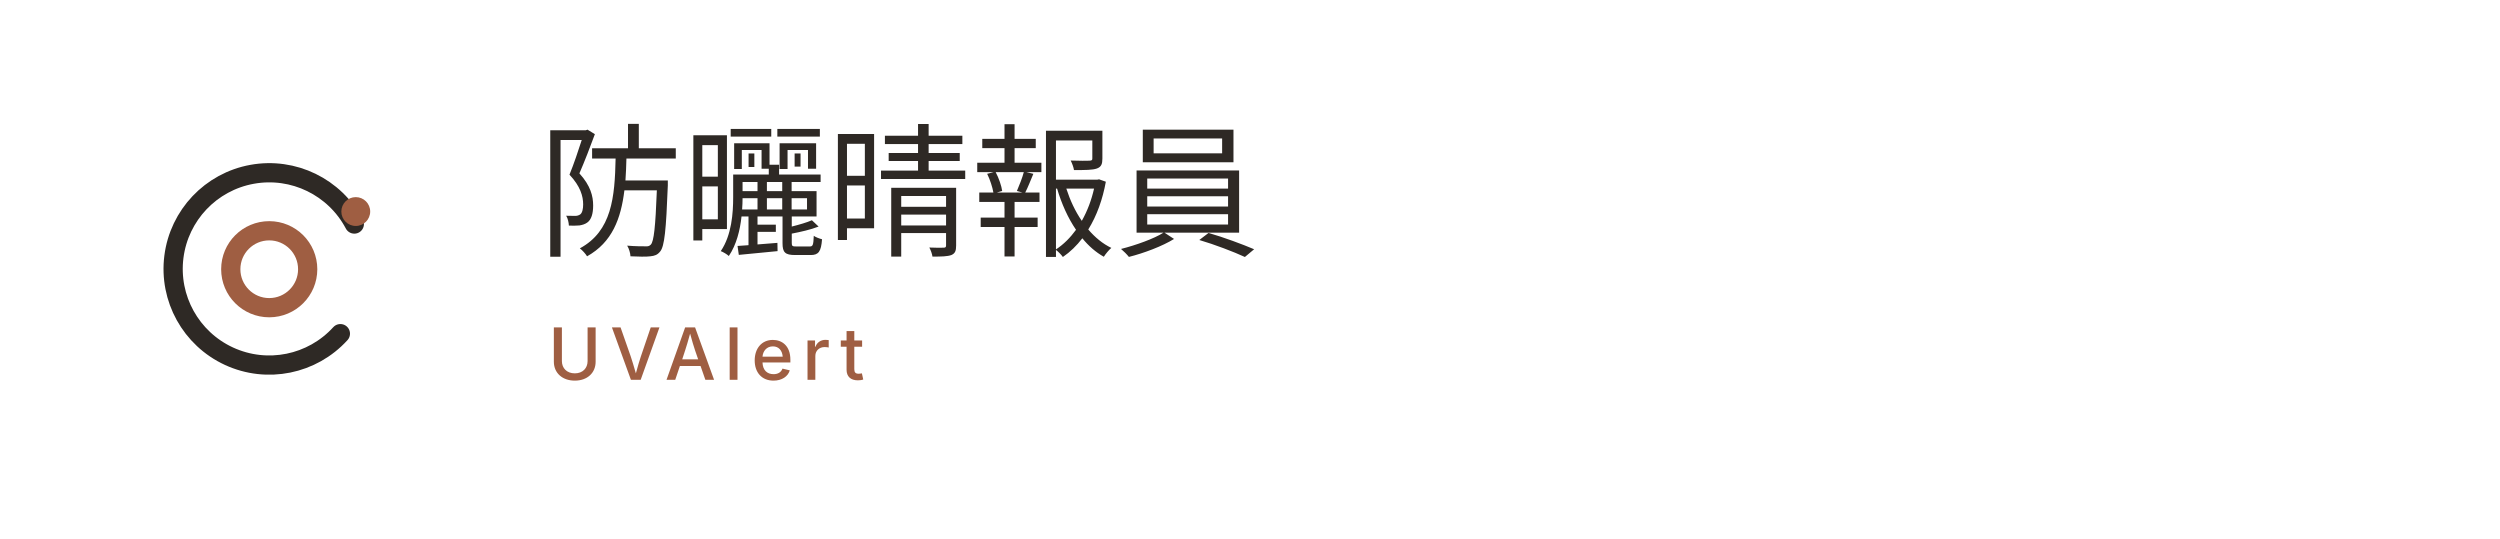
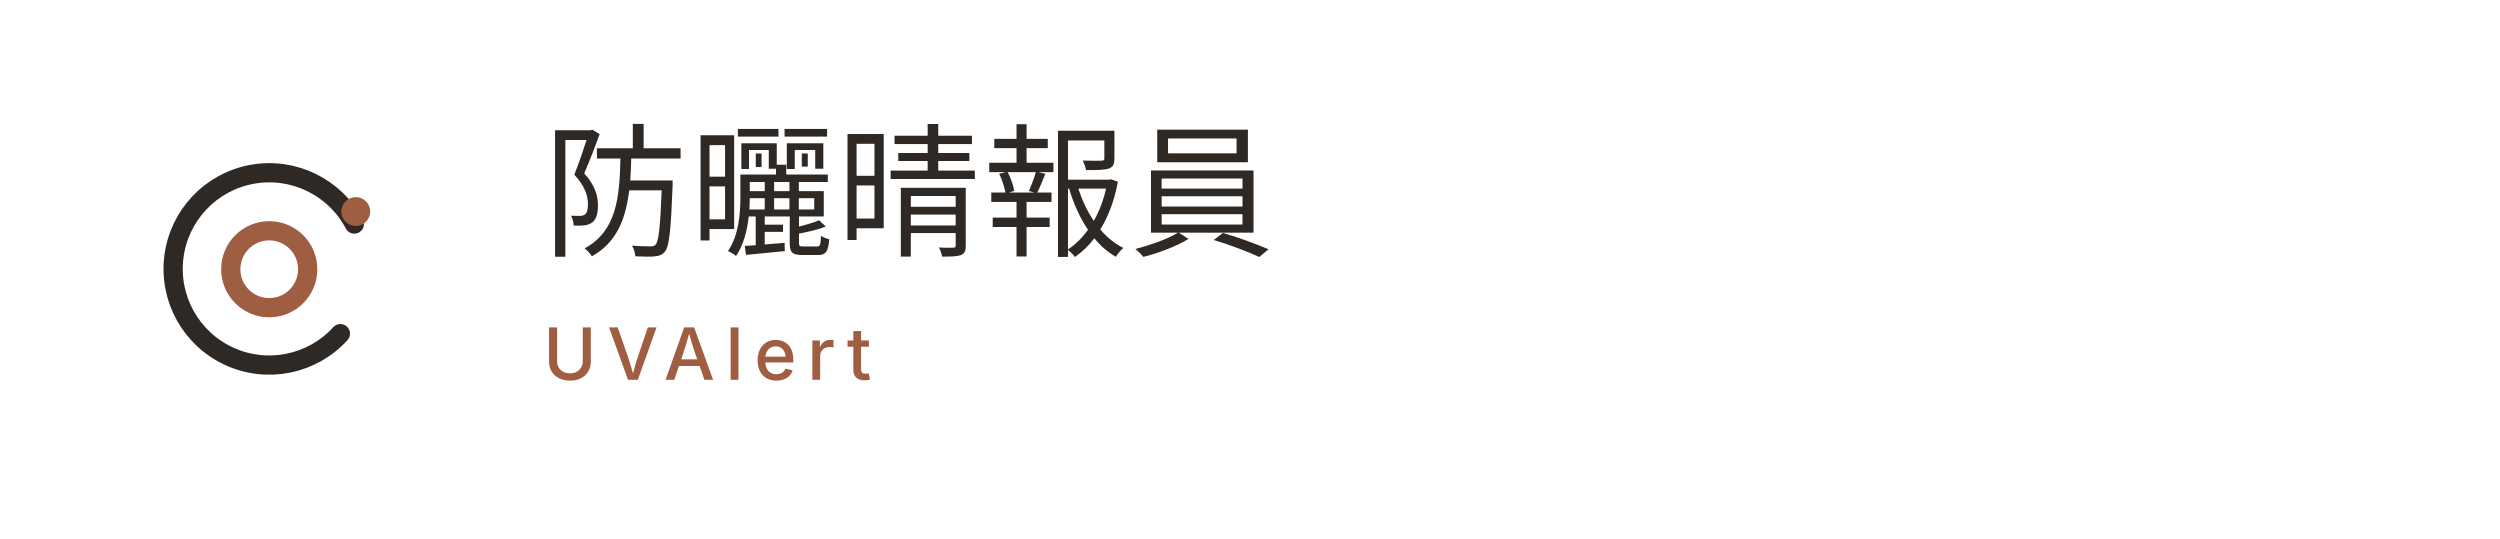
<svg xmlns="http://www.w3.org/2000/svg" viewBox="0 0 520 112" role="img" data-concept="03-reapply-ring">
  <g transform="translate(24 24)">
    <g fill="none" stroke-linecap="round" stroke-linejoin="round" stroke-width="4">
      <path d="M46.8 45.4A20 20 0 1 1 49.7 22.6" stroke="#2E2925" />
      <circle cx="32" cy="32" r="8" stroke="#9F5E42" />
      <circle cx="50" cy="20" r="3" fill="#9F5E42" stroke="none" />
    </g>
  </g>
-   <text x="112" y="51" fill="#2E2925" font-family="'Noto Serif TC', serif" font-size="30" font-weight="500" lang="zh-Hant-TW">防曬晴報員</text>
-   <text x="114" y="79" fill="#9F5E42" font-family="Inter, sans-serif" font-size="15" font-weight="500" letter-spacing="1.8">UVAlert</text>
+   <text x="113" y="51" fill="#2E2925" font-family="'Noto Serif TC', serif" font-size="30" font-weight="500" letter-spacing="0.5" lang="zh-Hant-TW">防曬晴報員</text>
+   <text x="113" y="79" fill="#9F5E42" font-family="Inter, sans-serif" font-size="15" font-weight="500" letter-spacing="2.2">UVAlert</text>
</svg>
